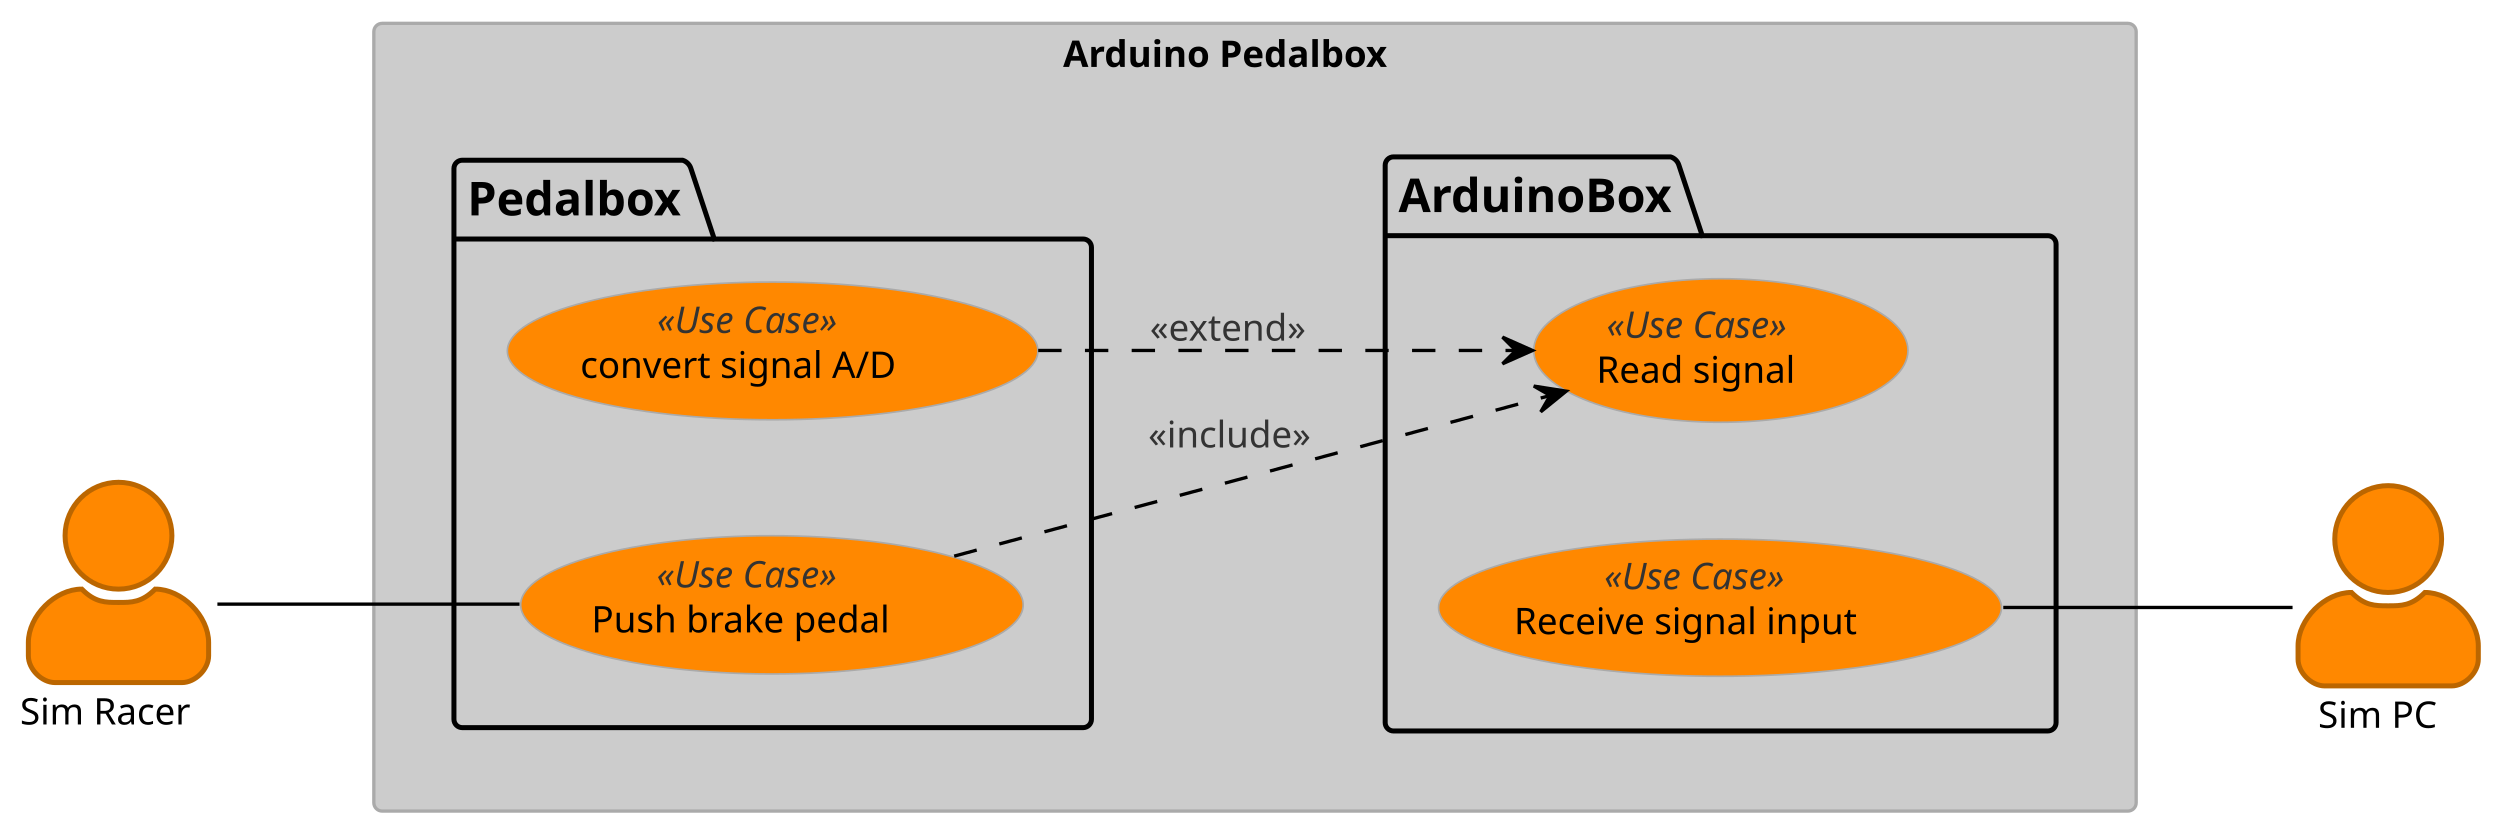
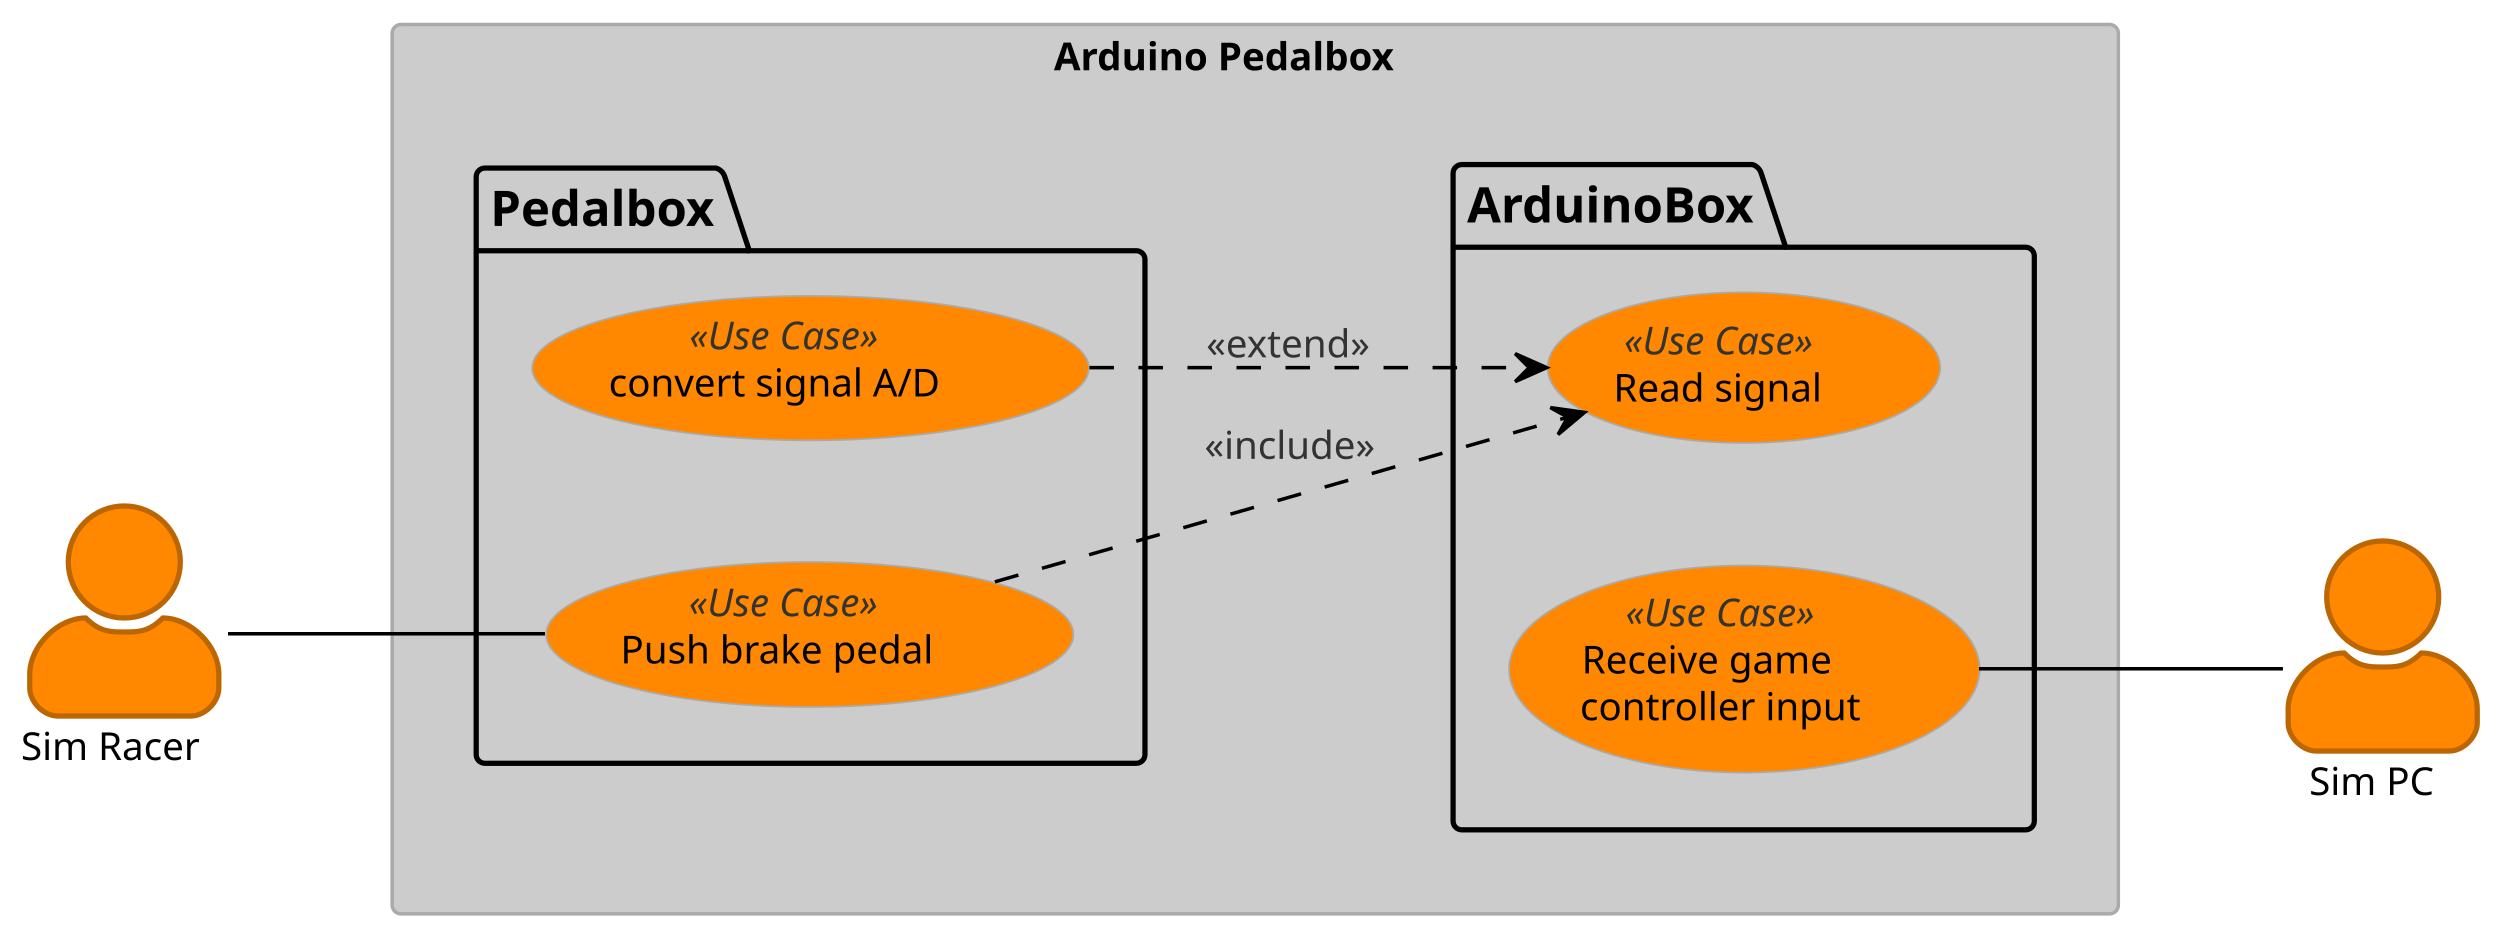
- <svg xmlns="http://www.w3.org/2000/svg" contentStyleType="text/css" height="249px" preserveAspectRatio="none" style="width:749px;height:249px;background:#FFFFFF;" version="1.1" viewBox="0 0 749 249" width="749px" zoomAndPan="magnify">
+ <svg xmlns="http://www.w3.org/2000/svg" contentStyleType="text/css" height="267px" preserveAspectRatio="none" style="width:714px;height:267px;background:#FFFFFF;" version="1.1" viewBox="0 0 714 267" width="714px" zoomAndPan="magnify">
  <defs />
  <g>
    <g id="cluster_Arduino Pedalbox">
-       <rect fill="#CCCCCC" height="236" rx="2.5" ry="2.5" style="stroke:#AAAAAA;stroke-width:1.0;" width="528" x="112" y="7" />
-       <text fill="#000000" font-family="Verdana" font-size="11" font-weight="bold" lengthAdjust="spacing" textLength="115" x="318.5" y="20.059">Arduino Pedalbox</text>
+       <rect fill="#CCCCCC" height="254" rx="2.5" ry="2.5" style="stroke:#AAAAAA;stroke-width:1.0;" width="493" x="112" y="7" />
+       <text fill="#000000" font-family="Verdana" font-size="11" font-weight="bold" lengthAdjust="spacing" textLength="115" x="301" y="20.059">Arduino Pedalbox</text>
    </g>
    <g id="cluster_Pedalbox">
      <path d="M138.5,48 L204.5,48 A3.75,3.75 0 0 1 207,50.5 L214,71.609 L324.5,71.609 A2.5,2.5 0 0 1 327,74.109 L327,215.5 A2.5,2.5 0 0 1 324.5,218 L138.5,218 A2.5,2.5 0 0 1 136,215.5 L136,50.5 A2.5,2.5 0 0 1 138.5,48 " fill="none" style="stroke:#000000;stroke-width:1.5;" />
      <line style="stroke:#000000;stroke-width:1.5;" x1="136" x2="214" y1="71.609" y2="71.609" />
      <text fill="#000000" font-family="sans-serif" font-size="14" font-weight="bold" lengthAdjust="spacing" textLength="65" x="140" y="64.533">Pedalbox</text>
    </g>
    <g id="cluster_ArduinoBox">
-       <path d="M417.5,47 L500.5,47 A3.75,3.75 0 0 1 503,49.5 L510,70.609 L613.5,70.609 A2.5,2.5 0 0 1 616,73.109 L616,216.5 A2.5,2.5 0 0 1 613.5,219 L417.5,219 A2.5,2.5 0 0 1 415,216.5 L415,49.5 A2.5,2.5 0 0 1 417.5,47 " fill="none" style="stroke:#000000;stroke-width:1.5;" />
+       <path d="M417.5,47 L500.5,47 A3.75,3.75 0 0 1 503,49.5 L510,70.609 L578.5,70.609 A2.5,2.5 0 0 1 581,73.109 L581,234.5 A2.5,2.5 0 0 1 578.5,237 L417.5,237 A2.5,2.5 0 0 1 415,234.5 L415,49.5 A2.5,2.5 0 0 1 417.5,47 " fill="none" style="stroke:#000000;stroke-width:1.5;" />
      <line style="stroke:#000000;stroke-width:1.5;" x1="415" x2="510" y1="70.609" y2="70.609" />
      <text fill="#000000" font-family="sans-serif" font-size="14" font-weight="bold" lengthAdjust="spacing" textLength="82" x="419" y="63.533">ArduinoBox</text>
    </g>
    <g id="elem_Brake">
      <ellipse cx="231.272" cy="181.213" fill="#FF8800" rx="75.272" ry="20.713" style="stroke:#AAAAAA;stroke-width:0.5;" />
      <text fill="#333333" font-family="sans-serif" font-size="11" font-style="italic" lengthAdjust="spacing" textLength="60" x="196.711" y="175.993">«Use Case»</text>
      <text fill="#000000" font-family="Verdana" font-size="11" lengthAdjust="spacing" textLength="99" x="177.211" y="189.469">Push brake pedal</text>
    </g>
    <g id="elem_ADConvert">
      <ellipse cx="231.48" cy="105.132" fill="#FF8800" rx="79.48" ry="20.632" style="stroke:#AAAAAA;stroke-width:0.5;" />
      <text fill="#333333" font-family="sans-serif" font-size="11" font-style="italic" lengthAdjust="spacing" textLength="60" x="196.848" y="99.747">«Use Case»</text>
      <text fill="#000000" font-family="Verdana" font-size="11" lengthAdjust="spacing" textLength="106" x="173.848" y="113.223">convert signal A/D</text>
    </g>
    <g id="elem_ReadSignal">
-       <ellipse cx="515.562" cy="105.007" fill="#FF8800" rx="56.062" ry="21.507" style="stroke:#AAAAAA;stroke-width:0.5;" />
-       <text fill="#333333" font-family="sans-serif" font-size="11" font-style="italic" lengthAdjust="spacing" textLength="60" x="481.307" y="101.209">«Use Case»</text>
-       <text fill="#000000" font-family="Verdana" font-size="11" lengthAdjust="spacing" textLength="66" x="478.307" y="114.685">Read signal</text>
+       <ellipse cx="498.062" cy="105.007" fill="#FF8800" rx="56.062" ry="21.507" style="stroke:#AAAAAA;stroke-width:0.5;" />
+       <text fill="#333333" font-family="sans-serif" font-size="11" font-style="italic" lengthAdjust="spacing" textLength="60" x="463.807" y="101.209">«Use Case»</text>
+       <text fill="#000000" font-family="Verdana" font-size="11" lengthAdjust="spacing" textLength="66" x="460.807" y="114.685">Read signal</text>
    </g>
    <g id="elem_ReceiveSignal">
-       <ellipse cx="515.321" cy="182.058" fill="#FF8800" rx="84.321" ry="20.558" style="stroke:#AAAAAA;stroke-width:0.5;" />
-       <text fill="#333333" font-family="sans-serif" font-size="11" font-style="italic" lengthAdjust="spacing" textLength="60" x="480.608" y="176.516">«Use Case»</text>
-       <text fill="#000000" font-family="Verdana" font-size="11" lengthAdjust="spacing" textLength="114" x="453.608" y="189.992">Receive signal input</text>
+       <ellipse cx="498.194" cy="191.077" fill="#FF8800" rx="67.194" ry="29.577" style="stroke:#AAAAAA;stroke-width:0.5;" />
+       <text fill="#333333" font-family="sans-serif" font-size="11" font-style="italic" lengthAdjust="spacing" textLength="60" x="464.243" y="178.857">«Use Case»</text>
+       <text fill="#000000" font-family="Verdana" font-size="11" lengthAdjust="spacing" textLength="81" x="451.743" y="192.333">Receive game</text>
+       <text fill="#000000" font-family="Verdana" font-size="11" lengthAdjust="spacing" textLength="86" x="451.243" y="205.702">controller input</text>
    </g>
    <g id="elem_SimRacer">
      <ellipse cx="35.5" cy="160.5" fill="#FF8800" rx="16" ry="16" style="stroke:#BB6600;stroke-width:1.5;" />
      <path d="M35.5,180.5 C39.5,180.5 42.5,180.5 46.5,176.5 C54.5,176.5 62.5,184.5 62.5,192.5 L62.5,196.5 C62.5,200.5 58.5,204.5 54.5,204.5 L16.5,204.5 C12.5,204.5 8.5,200.5 8.5,196.5 L8.5,192.5 C8.5,184.5 16.5,176.5 24.5,176.5 C28.5,180.5 31.5,180.5 35.5,180.5 " fill="#FF8800" style="stroke:#BB6600;stroke-width:1.5;" />
      <text fill="#000000" font-family="Verdana" font-size="11" lengthAdjust="spacing" textLength="59" x="6" y="217.059">Sim Racer</text>
    </g>
    <g id="elem_SimPC">
-       <ellipse cx="715.5" cy="161.5" fill="#FF8800" rx="16" ry="16" style="stroke:#BB6600;stroke-width:1.5;" />
-       <path d="M715.5,181.5 C719.5,181.5 722.5,181.5 726.5,177.5 C734.5,177.5 742.5,185.5 742.5,193.5 L742.5,197.5 C742.5,201.5 738.5,205.5 734.5,205.5 L696.5,205.5 C692.5,205.5 688.5,201.5 688.5,197.5 L688.5,193.5 C688.5,185.5 696.5,177.5 704.5,177.5 C708.5,181.5 711.5,181.5 715.5,181.5 " fill="#FF8800" style="stroke:#BB6600;stroke-width:1.5;" />
-       <text fill="#000000" font-family="Verdana" font-size="11" lengthAdjust="spacing" textLength="42" x="694.5" y="218.059">Sim PC</text>
+       <ellipse cx="680.5" cy="170.5" fill="#FF8800" rx="16" ry="16" style="stroke:#BB6600;stroke-width:1.5;" />
+       <path d="M680.5,190.5 C684.5,190.5 687.5,190.5 691.5,186.5 C699.5,186.5 707.5,194.5 707.5,202.5 L707.5,206.5 C707.5,210.5 703.5,214.5 699.5,214.5 L661.5,214.5 C657.5,214.5 653.5,210.5 653.5,206.5 L653.5,202.5 C653.5,194.5 661.5,186.5 669.5,186.5 C673.5,190.5 676.5,190.5 680.5,190.5 " fill="#FF8800" style="stroke:#BB6600;stroke-width:1.5;" />
+       <text fill="#000000" font-family="Verdana" font-size="11" lengthAdjust="spacing" textLength="42" x="659.5" y="227.059">Sim PC</text>
    </g>
    <g id="link_SimRacer_Brake">
      <path d="M65.13,181 C88.95,181 123.96,181 155.64,181 " fill="none" id="SimRacer-Brake" style="stroke:#000000;stroke-width:1.0;" />
    </g>
    <g id="link_Brake_ReadSignal">
-       <path d="M285.87,166.62 C337.13,152.8 413.97,132.09 464.18,118.56 " fill="none" id="Brake-to-ReadSignal" style="stroke:#000000;stroke-width:1.0;stroke-dasharray:7.0,7.0;" />
-       <polygon fill="#000000" points="469.25,117.19,459.52,115.667,464.422,118.49,461.599,123.392,469.25,117.19" style="stroke:#000000;stroke-width:1.0;" />
-       <text fill="#333333" font-family="Verdana" font-size="11" lengthAdjust="spacing" textLength="54" x="344" y="134.059">«include»</text>
+       <path d="M284.13,166.17 C331.41,152.58 400.94,132.6 447.54,119.21 " fill="none" id="Brake-to-ReadSignal" style="stroke:#000000;stroke-width:1.0;stroke-dasharray:7.0,7.0;" />
+       <polygon fill="#000000" points="452.54,117.78,442.787,116.406,447.732,119.154,444.985,124.099,452.54,117.78" style="stroke:#000000;stroke-width:1.0;" />
+       <text fill="#333333" font-family="Verdana" font-size="11" lengthAdjust="spacing" textLength="54" x="344" y="131.059">«include»</text>
    </g>
    <g id="link_ADConvert_ReadSignal">
-       <path d="M311.05,105 C356.31,105 412.33,105 454.12,105 " fill="none" id="ADConvert-to-ReadSignal" style="stroke:#000000;stroke-width:1.0;stroke-dasharray:7.0,7.0;" />
-       <polygon fill="#000000" points="459.14,105,450.14,101,454.14,105,450.14,109,459.14,105" style="stroke:#000000;stroke-width:1.0;" />
+       <path d="M311.14,105 C351.2,105 399.16,105 436.33,105 " fill="none" id="ADConvert-to-ReadSignal" style="stroke:#000000;stroke-width:1.0;stroke-dasharray:7.0,7.0;" />
+       <polygon fill="#000000" points="441.73,105,432.73,101,436.73,105,432.73,109,441.73,105" style="stroke:#000000;stroke-width:1.0;" />
      <text fill="#333333" font-family="Verdana" font-size="11" lengthAdjust="spacing" textLength="53" x="344.5" y="102.059">«extend»</text>
    </g>
    <g id="link_ReceiveSignal_SimPC">
-       <path d="M600.18,182 C631.21,182 664.3,182 686.85,182 " fill="none" id="ReceiveSignal-SimPC" style="stroke:#000000;stroke-width:1.0;" />
+       <path d="M565.19,191 C595.17,191 628.98,191 652,191 " fill="none" id="ReceiveSignal-SimPC" style="stroke:#000000;stroke-width:1.0;" />
    </g>
  </g>
</svg>
